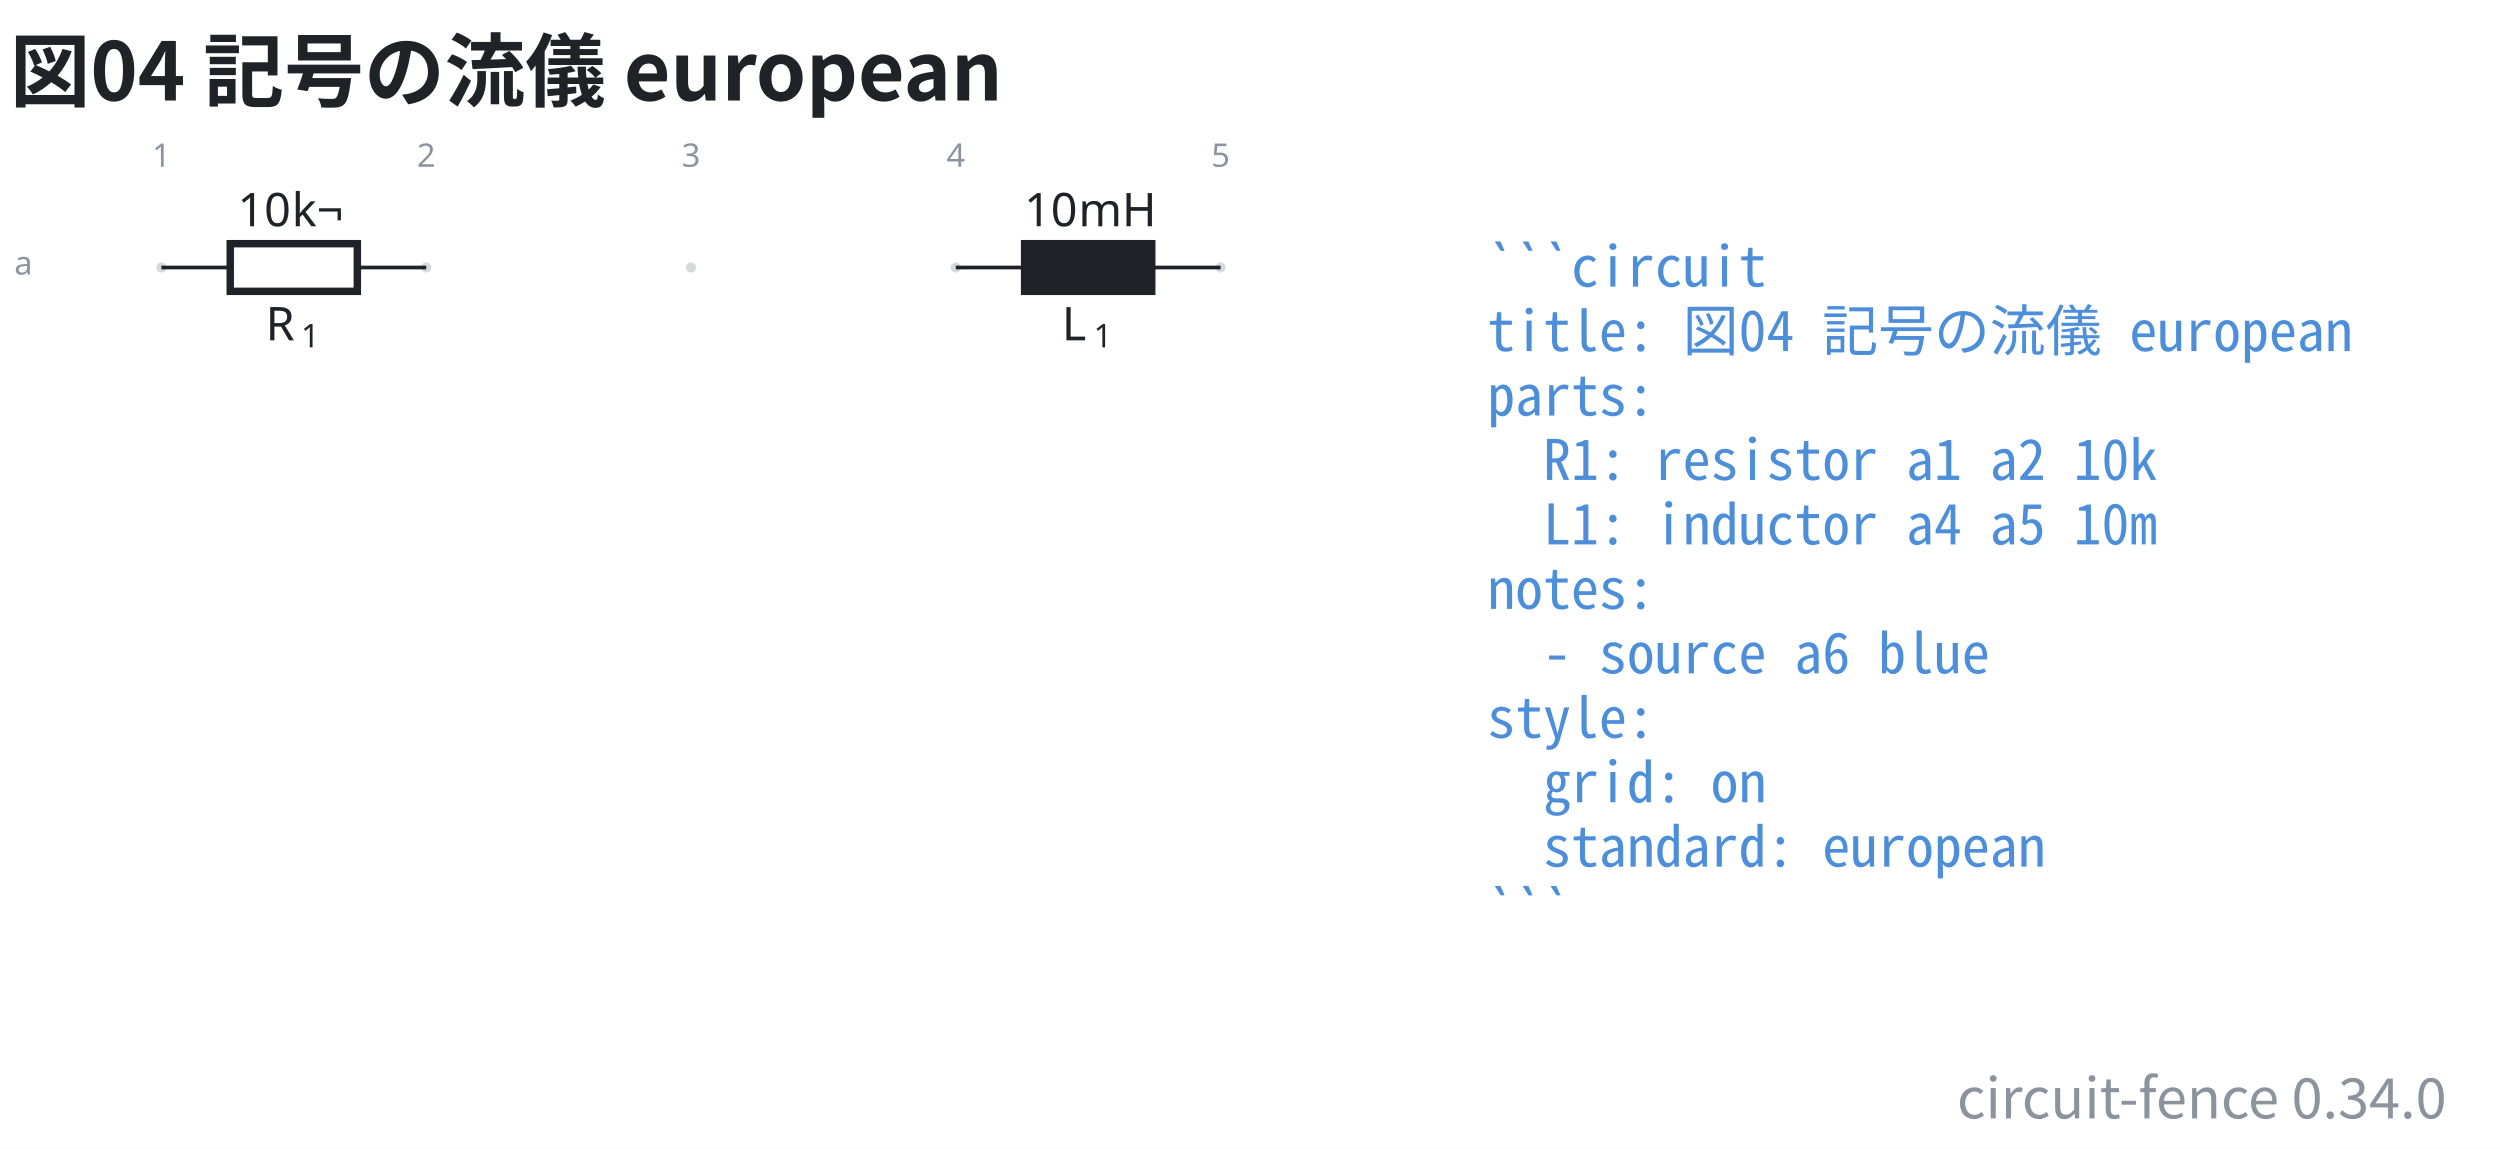
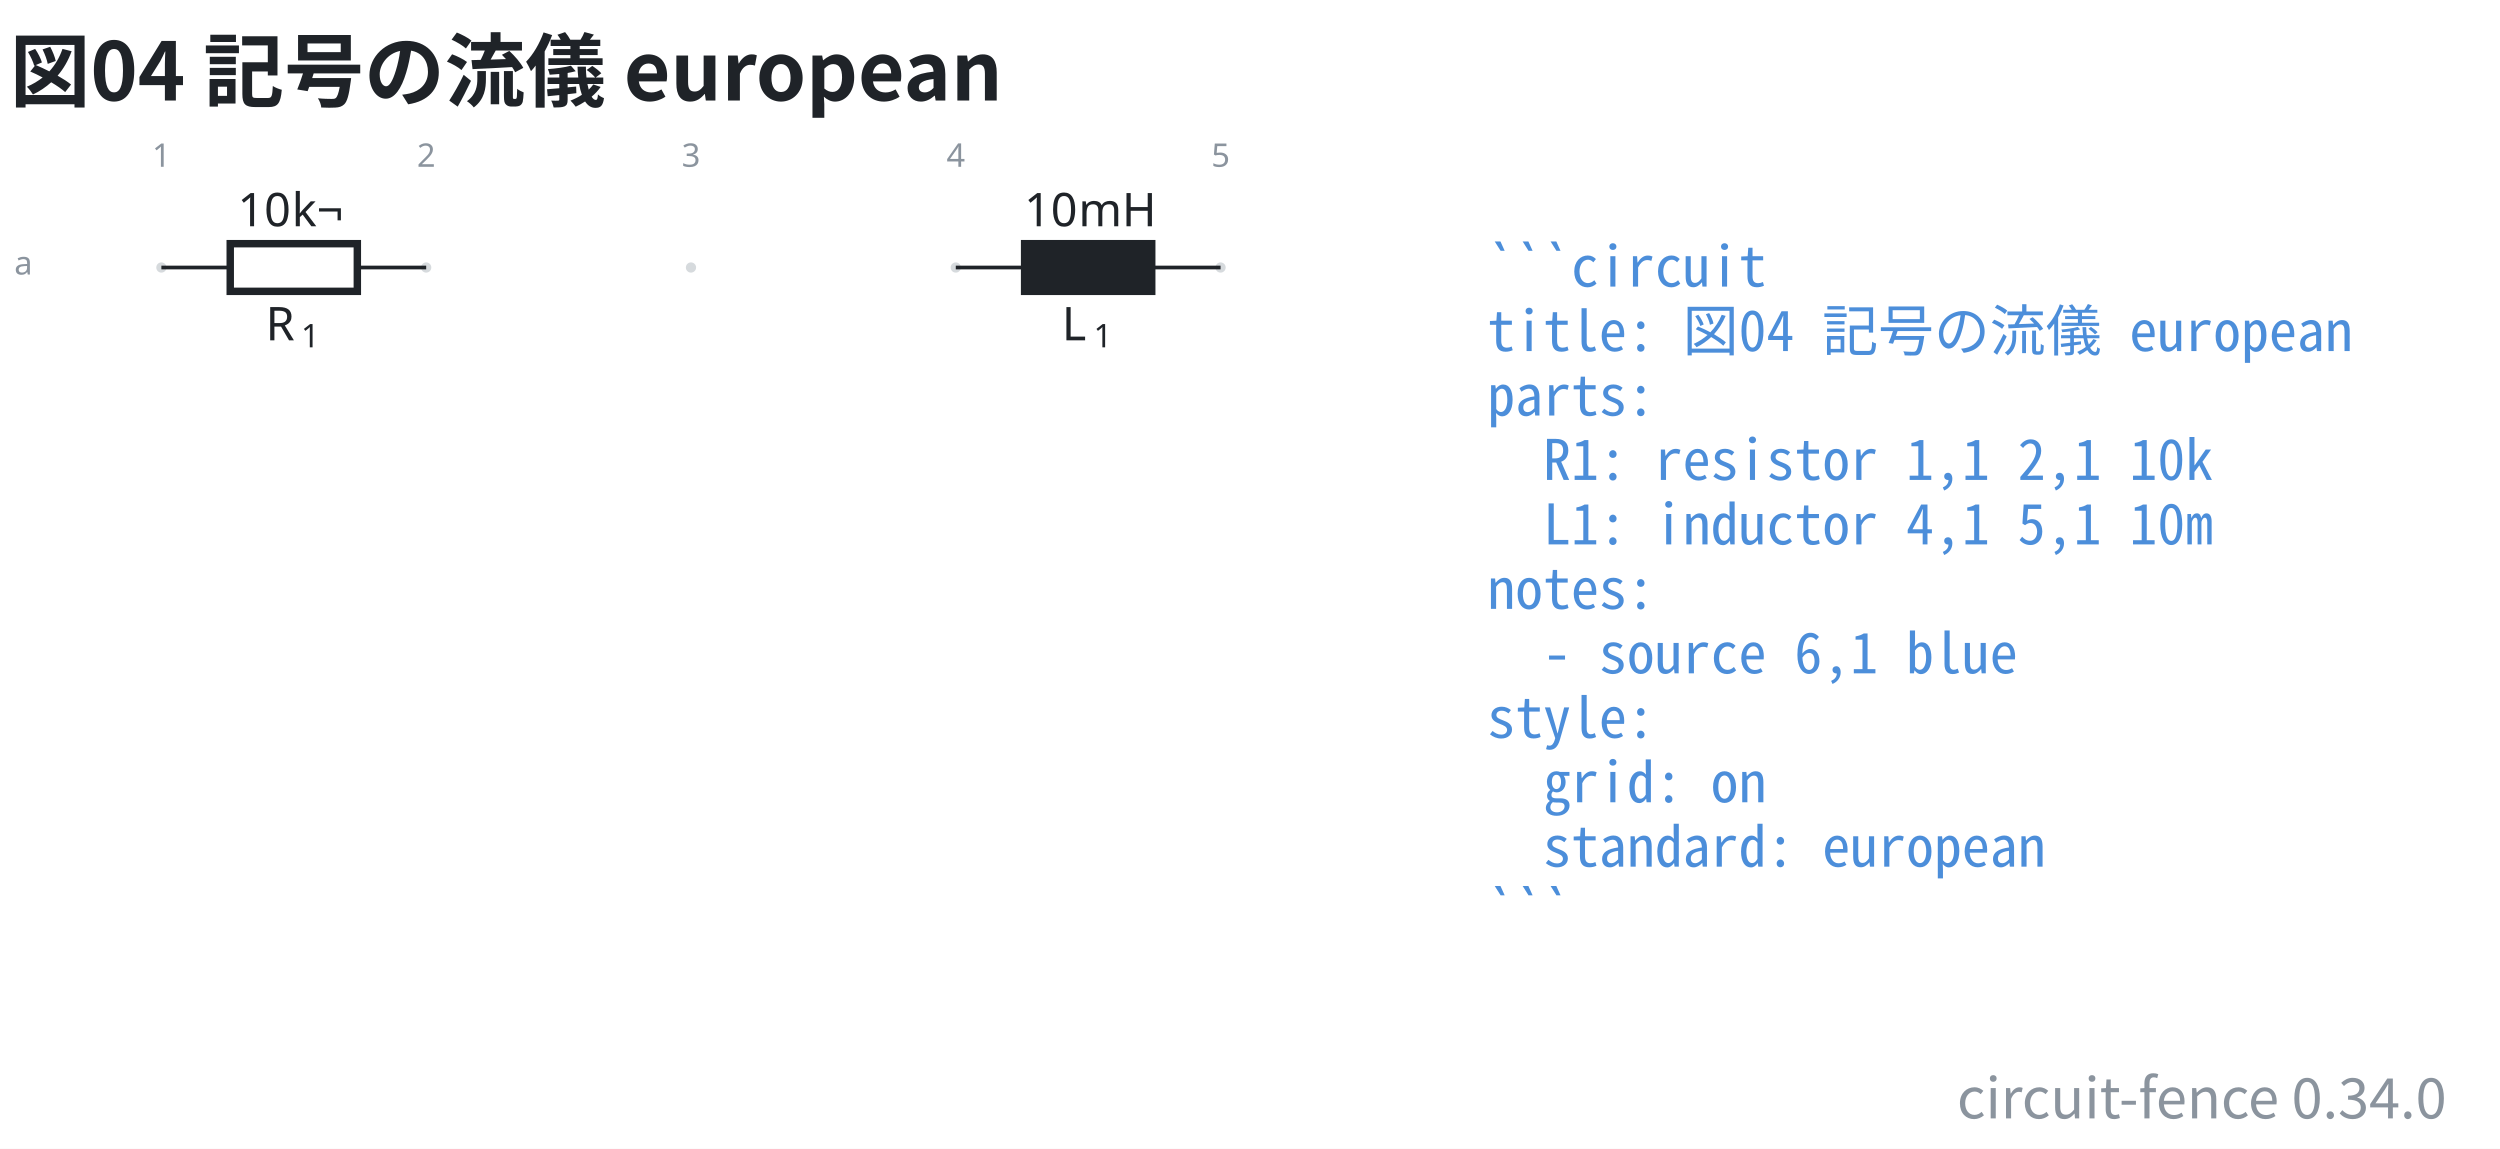
<svg xmlns="http://www.w3.org/2000/svg" data-figure-paper="#ffffff" data-circuit-fence="0.34.0" fill="#1f2328" width="716.343" height="329.179" viewBox="-72 -72 537.257 246.884">
  <rect x="-72" y="-72" width="537.257" height="246.884" fill="#ffffff" />
  <g stroke="#1f2328" stroke-miterlimit="10" stroke-width=".8">
    <path fill="#8b949e" fill-opacity=".35" stroke="none" stroke-opacity=".35" d="M-36.218-14.511a1.1 1.1 0 1 0-2.2 0 1.1 1.1 0 0 0 2.2 0M20.688-14.511a1.1 1.1 0 1 0-2.2 0 1.1 1.1 0 0 0 2.2 0M77.593-14.511a1.1 1.1 0 1 0-2.2 0 1.1 1.1 0 0 0 2.2 0M134.499-14.511a1.1 1.1 0 1 0-2.2 0 1.1 1.1 0 0 0 2.2 0M191.404-14.511a1.1 1.1 0 1 0-2.2 0 1.1 1.1 0 0 0 2.2 0m-1.1 0" />
    <g fill="#8b949e" stroke="#8b949e">
      <text x="-37.318" y="-14.511" fill="#8b949e" stroke="none" font-family="cmr7" font-size="7" transform="translate(-1.993 -21.645)">1</text>
    </g>
    <g fill="#8b949e" stroke="#8b949e">
      <text x="-37.318" y="-14.511" fill="#8b949e" stroke="none" font-family="cmr7" font-size="7" transform="translate(54.912 -21.645)">2</text>
    </g>
    <g fill="#8b949e" stroke="#8b949e">
      <text x="-37.318" y="-14.511" fill="#8b949e" stroke="none" font-family="cmr7" font-size="7" transform="translate(111.818 -21.645)">3</text>
    </g>
    <g fill="#8b949e" stroke="#8b949e">
      <text x="-37.318" y="-14.511" fill="#8b949e" stroke="none" font-family="cmr7" font-size="7" transform="translate(168.723 -21.645)">4</text>
    </g>
    <g fill="#8b949e" stroke="#8b949e">
      <text x="-37.318" y="-14.511" fill="#8b949e" stroke="none" font-family="cmr7" font-size="7" transform="translate(225.629 -21.645)">5</text>
    </g>
    <g fill="#8b949e" stroke="#8b949e">
      <text x="-37.318" y="-14.511" fill="#8b949e" stroke="none" font-family="cmr7" font-size="7" transform="translate(-31.62 1.507)">a</text>
    </g>
    <path fill="none" d="M-37.318-14.511h.4m-.4 0h14.796m27.314 0h14.796m-.4 0h.4" />
    <g stroke-width="1.6">
      <path fill="none" d="M-22.522-19.633H4.792V-9.39h-27.314Z" />
    </g>
    <g stroke="none">
      <text x="-37.318" y="-14.511" font-family="cmmi10" font-size="10" transform="translate(22.413 15.648)">R</text>
      <text x="-29.725" y="-13.011" font-family="cmr7" font-size="7" transform="translate(22.413 15.648)">1</text>
    </g>
    <g stroke="none" font-family="cmr10" font-size="10">
      <text x="-37.318" y="-14.511" transform="translate(16.37 -8.863)">10</text>
      <text x="-25.651" y="-14.511" transform="translate(16.37 -8.863)">k¬</text>
    </g>
    <path fill="none" d="M133.399-14.511h.4m-.4 0h14.795m27.315 0h14.795m-.4 0h.4" />
    <g stroke-width="1.6">
      <path d="M148.194-19.633h27.315V-9.39h-27.315Z" />
    </g>
    <g stroke="none">
      <text x="-37.318" y="-14.511" font-family="cmmi10" font-size="10" transform="translate(193.523 15.648)">L</text>
      <text x="-30.512" y="-13.011" font-family="cmr7" font-size="7" transform="translate(193.523 15.648)">1</text>
    </g>
    <g stroke="none" font-family="cmr10" font-size="10">
      <text x="-37.318" y="-14.511" transform="translate(185.42 -8.863)">10</text>
      <text x="-25.651" y="-14.511" transform="translate(185.42 -8.863)">mH</text>
    </g>
    <g>
      <text x="-37.318" y="-14.511" fill="#4c8eda" stroke="none" font-family="'Noto Sans Mono CJK JP',ui-monospace,'SFMono-Regular',Consolas,'Liberation Mono',monospace" font-size="12" transform="translate(284.927 4.1)" xml:space="preserve">```circuit</text>
    </g>
    <g>
      <text x="-37.318" y="-14.511" fill="#4c8eda" stroke="none" font-family="'Noto Sans Mono CJK JP',ui-monospace,'SFMono-Regular',Consolas,'Liberation Mono',monospace" font-size="12" transform="translate(284.927 17.956)" xml:space="preserve">title: 図04 記号の流儀 european</text>
    </g>
    <g>
      <text x="-37.318" y="-14.511" fill="#4c8eda" stroke="none" font-family="'Noto Sans Mono CJK JP',ui-monospace,'SFMono-Regular',Consolas,'Liberation Mono',monospace" font-size="12" transform="translate(284.927 31.813)" xml:space="preserve">parts:</text>
    </g>
    <g>
-       <text x="-37.318" y="-14.511" fill="#4c8eda" stroke="none" font-family="'Noto Sans Mono CJK JP',ui-monospace,'SFMono-Regular',Consolas,'Liberation Mono',monospace" font-size="12" transform="translate(284.927 45.641)" xml:space="preserve">  R1: resistor a1 a2 10k</text>
+       <text x="-37.318" y="-14.511" fill="#4c8eda" stroke="none" font-family="'Noto Sans Mono CJK JP',ui-monospace,'SFMono-Regular',Consolas,'Liberation Mono',monospace" font-size="12" transform="translate(284.927 45.641)" xml:space="preserve">  R1: resistor 1,1 2,1 10k</text>
    </g>
    <g>
-       <text x="-37.318" y="-14.511" fill="#4c8eda" stroke="none" font-family="'Noto Sans Mono CJK JP',ui-monospace,'SFMono-Regular',Consolas,'Liberation Mono',monospace" font-size="12" transform="translate(284.927 59.498)" xml:space="preserve">  L1: inductor a4 a5 10m</text>
+       <text x="-37.318" y="-14.511" fill="#4c8eda" stroke="none" font-family="'Noto Sans Mono CJK JP',ui-monospace,'SFMono-Regular',Consolas,'Liberation Mono',monospace" font-size="12" transform="translate(284.927 59.498)" xml:space="preserve">  L1: inductor 4,1 5,1 10m</text>
    </g>
    <g>
      <text x="-37.318" y="-14.511" fill="#4c8eda" stroke="none" font-family="'Noto Sans Mono CJK JP',ui-monospace,'SFMono-Regular',Consolas,'Liberation Mono',monospace" font-size="12" transform="translate(284.927 73.354)" xml:space="preserve">notes:</text>
    </g>
    <g>
-       <text x="-37.318" y="-14.511" fill="#4c8eda" stroke="none" font-family="'Noto Sans Mono CJK JP',ui-monospace,'SFMono-Regular',Consolas,'Liberation Mono',monospace" font-size="12" transform="translate(284.927 87.21)" xml:space="preserve">  - source a6 blue</text>
+       <text x="-37.318" y="-14.511" fill="#4c8eda" stroke="none" font-family="'Noto Sans Mono CJK JP',ui-monospace,'SFMono-Regular',Consolas,'Liberation Mono',monospace" font-size="12" transform="translate(284.927 87.21)" xml:space="preserve">  - source 6,1 blue</text>
    </g>
    <g>
      <text x="-37.318" y="-14.511" fill="#4c8eda" stroke="none" font-family="'Noto Sans Mono CJK JP',ui-monospace,'SFMono-Regular',Consolas,'Liberation Mono',monospace" font-size="12" transform="translate(284.927 101.067)" xml:space="preserve">style:</text>
    </g>
    <g>
      <text x="-37.318" y="-14.511" fill="#4c8eda" stroke="none" font-family="'Noto Sans Mono CJK JP',ui-monospace,'SFMono-Regular',Consolas,'Liberation Mono',monospace" font-size="12" transform="translate(284.927 114.924)" xml:space="preserve">  grid: on</text>
    </g>
    <g>
      <text x="-37.318" y="-14.511" fill="#4c8eda" stroke="none" font-family="'Noto Sans Mono CJK JP',ui-monospace,'SFMono-Regular',Consolas,'Liberation Mono',monospace" font-size="12" transform="translate(284.927 128.751)" xml:space="preserve">  standard: european</text>
    </g>
    <g>
      <text x="-37.318" y="-14.511" fill="#4c8eda" stroke="none" font-family="'Noto Sans Mono CJK JP',ui-monospace,'SFMono-Regular',Consolas,'Liberation Mono',monospace" font-size="12" transform="translate(284.927 142.608)" xml:space="preserve">```</text>
    </g>
    <g>
      <text x="-37.318" y="-14.511" fill="#1f2328" stroke="none" font-family="'Noto Sans CJK JP','Noto Sans JP','Hiragino Sans','Yu Gothic',sans-serif" font-size="17.28" transform="translate(-32.552 -35.889)" font-weight="bold">図04 記号の流儀 european</text>
    </g>
    <g>
      <text x="-37.318" y="-14.511" fill="#8b949e" stroke="none" font-family="'Noto Sans CJK JP','Noto Sans JP','Hiragino Sans','Yu Gothic',sans-serif" font-size="12" transform="translate(491.097 182.853)" text-anchor="end">circuit-fence 0.34.0</text>
    </g>
  </g>
</svg>
